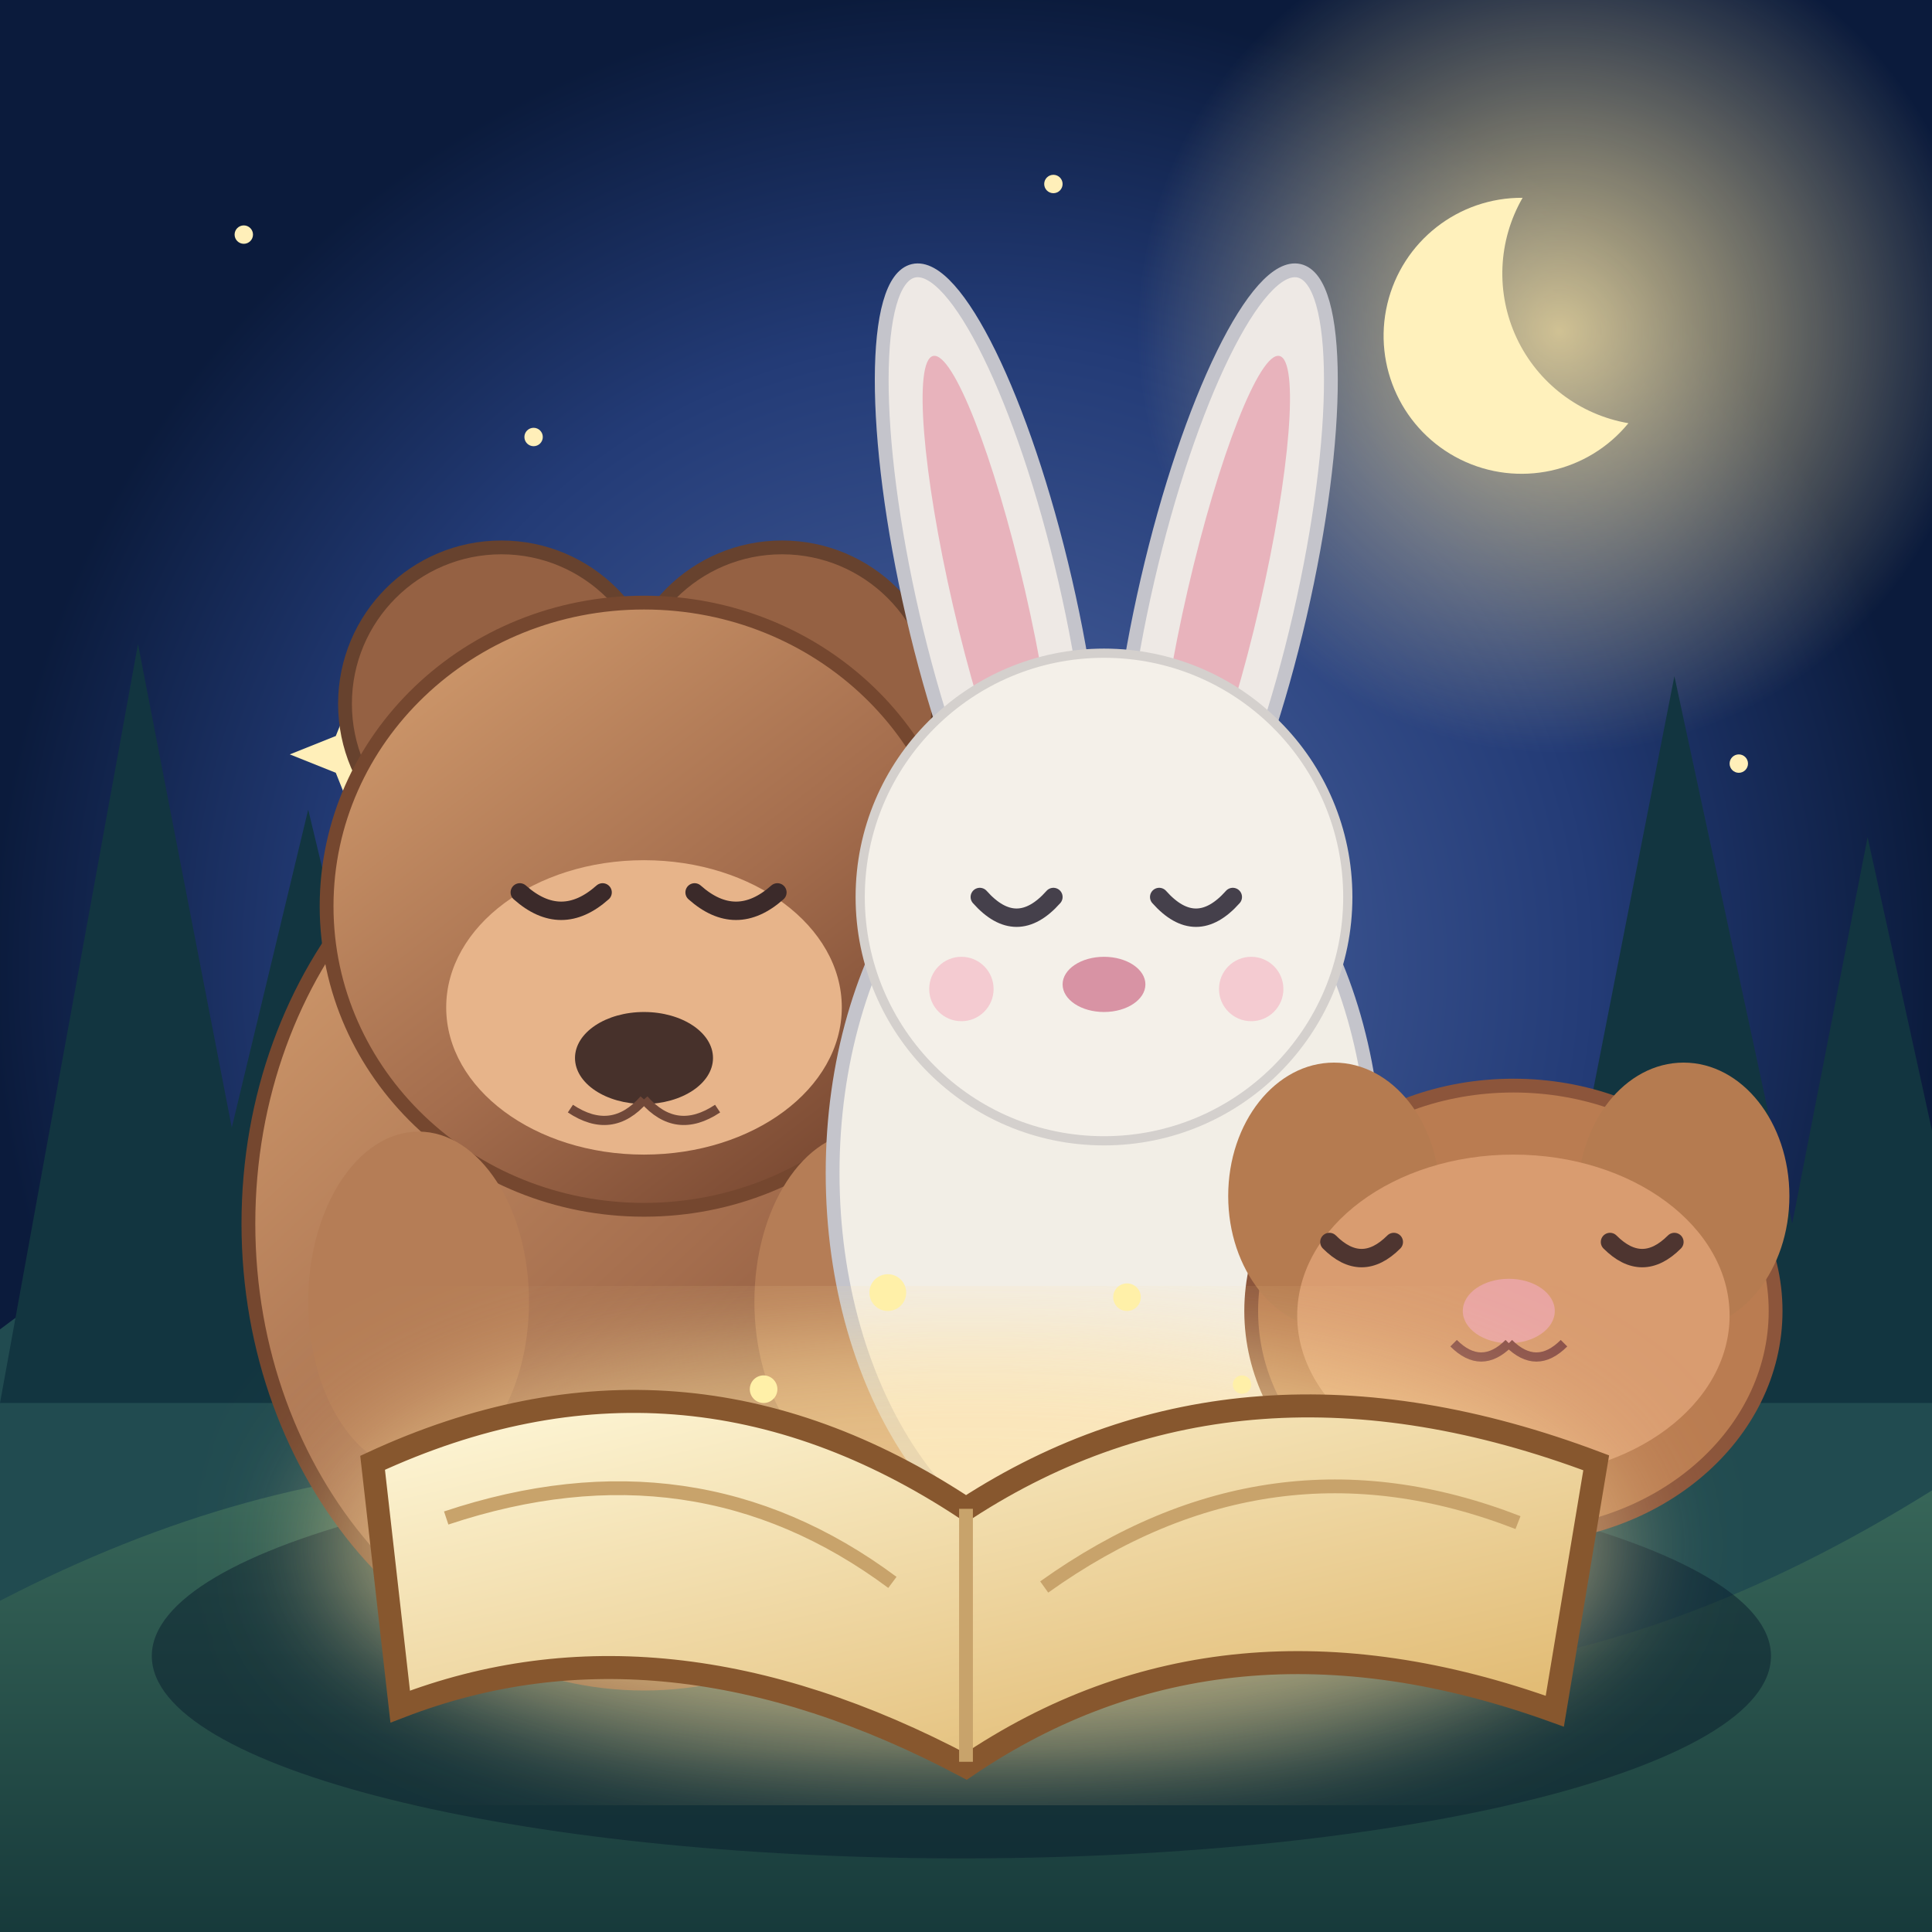
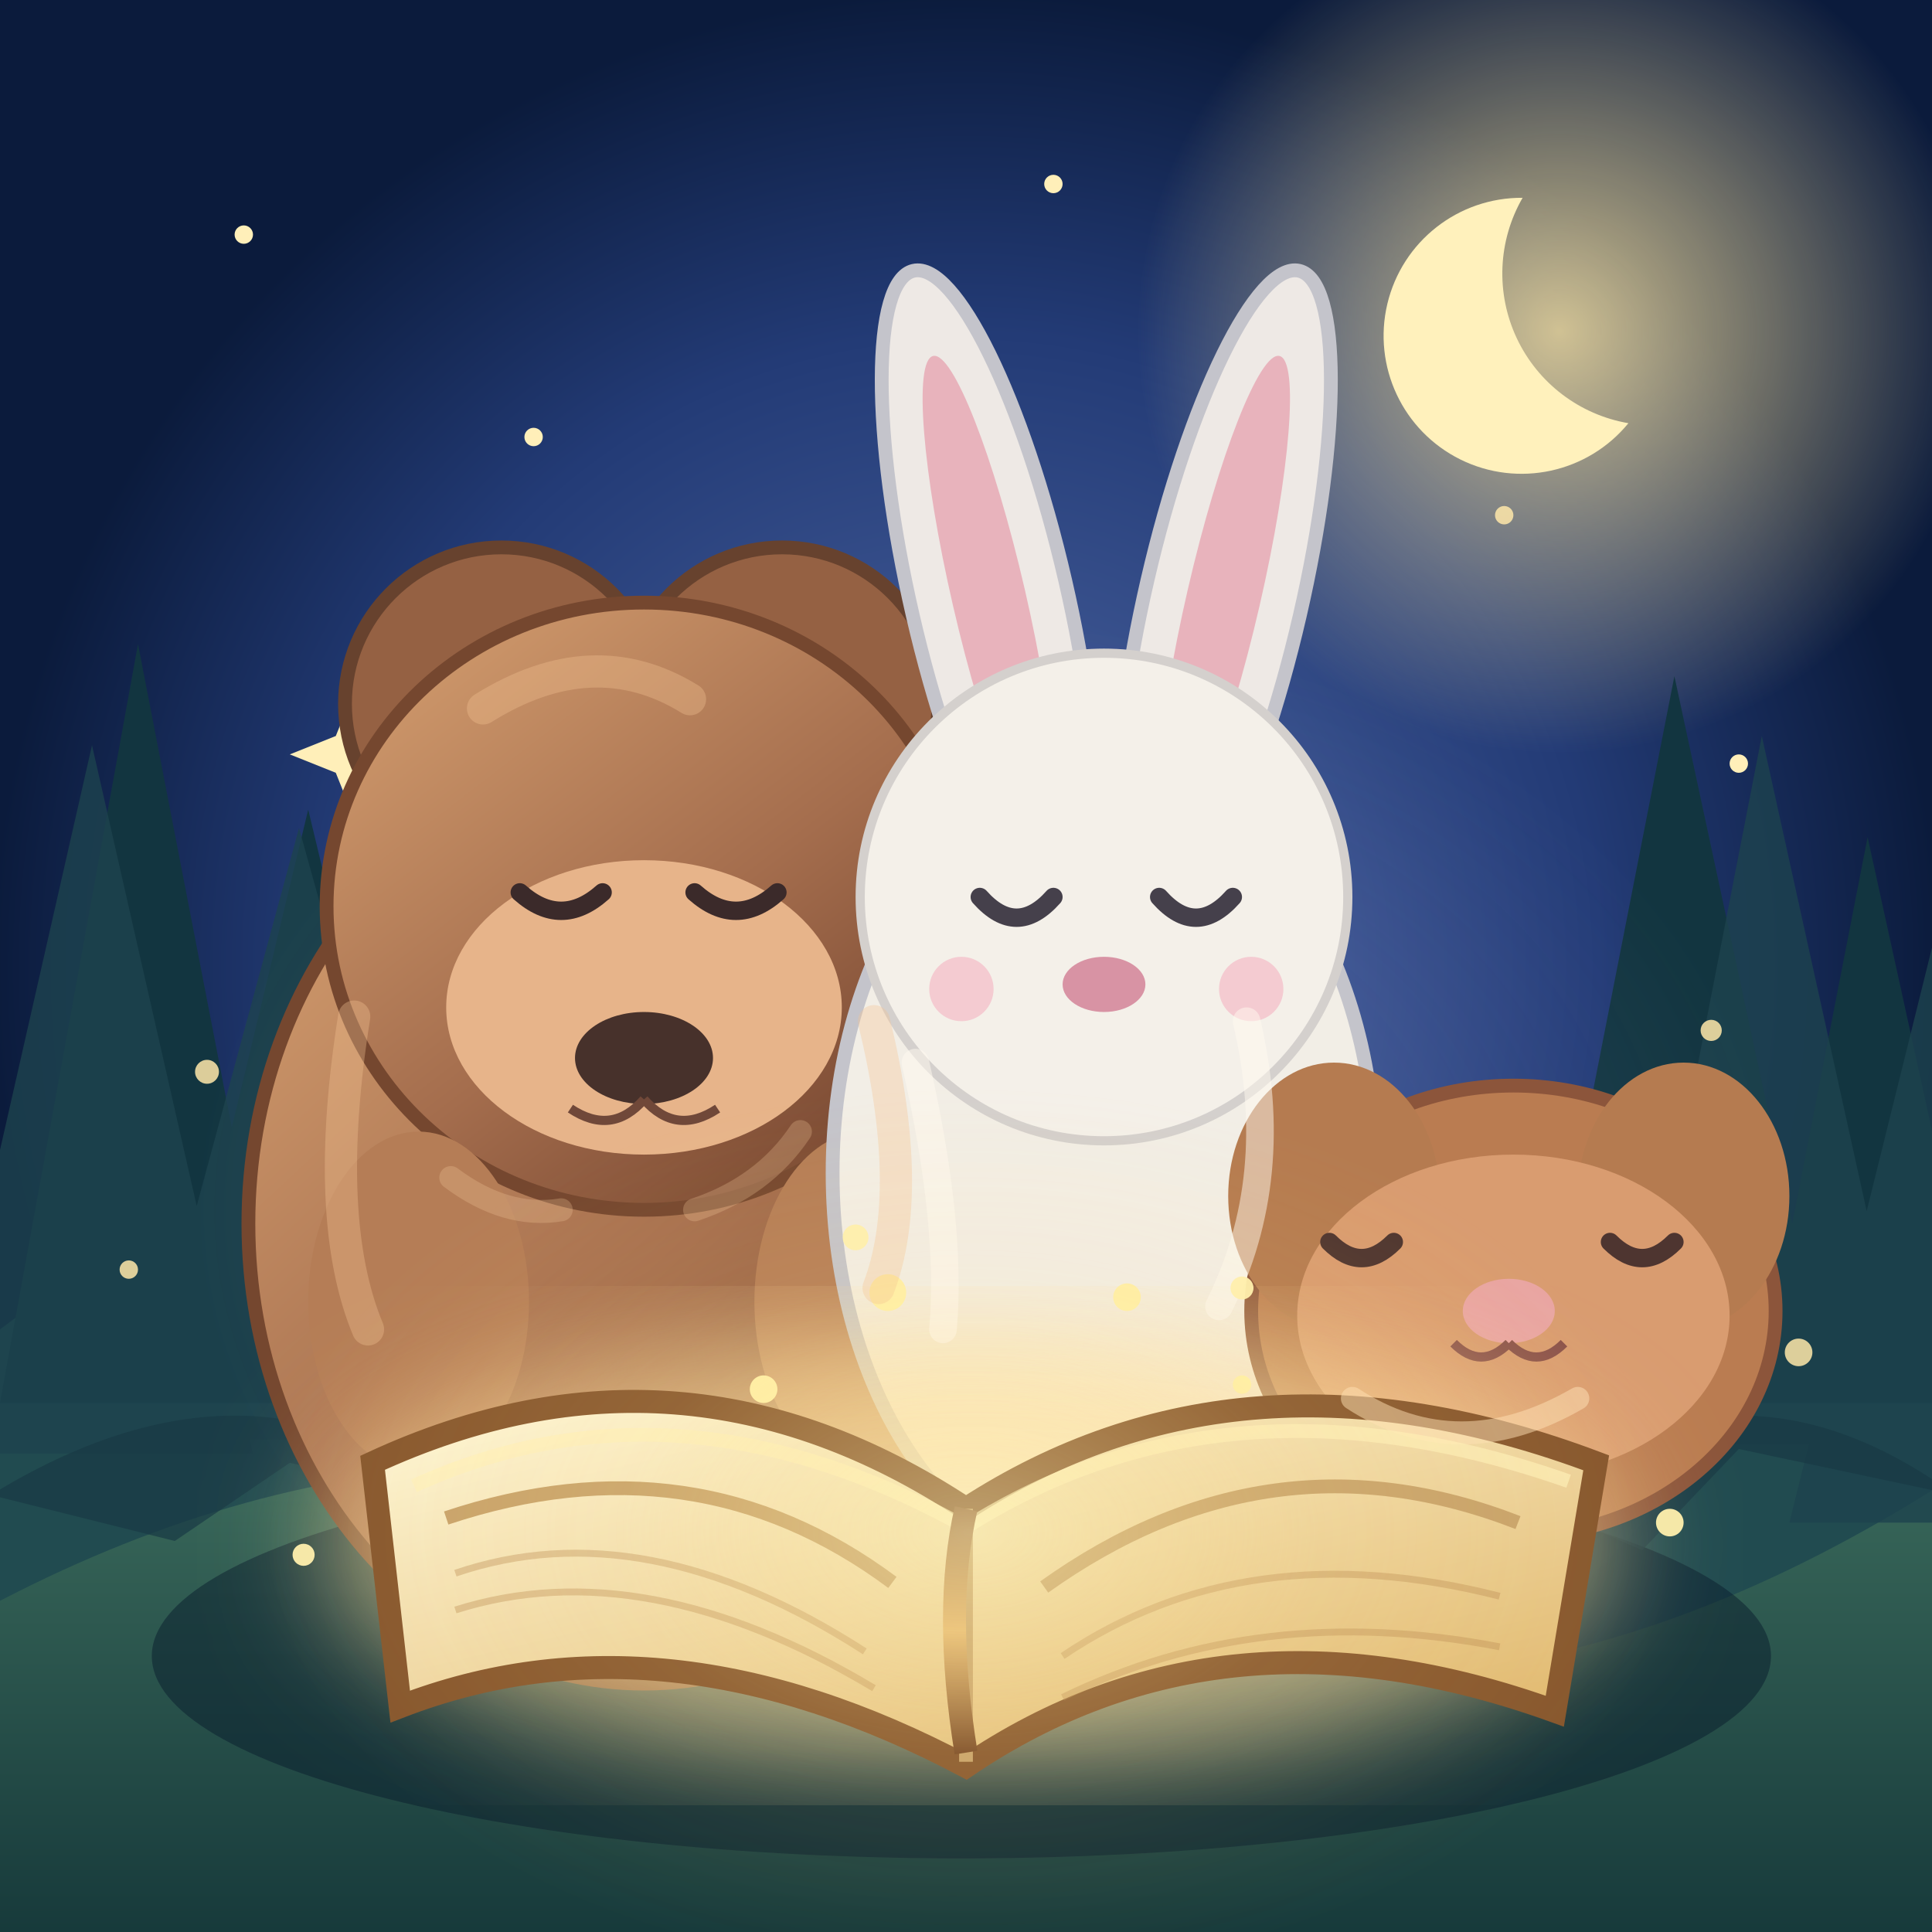
<svg xmlns="http://www.w3.org/2000/svg" viewBox="0 0 420 420">
  <defs>
    <radialGradient id="sky">
      <stop stop-color="#526ba8" />
      <stop offset=".65" stop-color="#233b76" />
      <stop offset="1" stop-color="#0b1b3c" />
    </radialGradient>
    <radialGradient id="light">
      <stop stop-color="#ffe8a5" stop-opacity=".8" />
      <stop offset="1" stop-color="#ffe8a5" stop-opacity="0" />
    </radialGradient>
    <linearGradient id="ground" x2="0" y2="1">
      <stop stop-color="#39685a" />
      <stop offset="1" stop-color="#173a3b" />
    </linearGradient>
    <linearGradient id="fur" x2=".8" y2="1">
      <stop stop-color="#d8a272" />
      <stop offset=".6" stop-color="#a46d4d" />
      <stop offset="1" stop-color="#75452f" />
    </linearGradient>
    <linearGradient id="paper" x2=".8" y2="1">
      <stop stop-color="#fff9db" />
      <stop offset="1" stop-color="#e0b86f" />
    </linearGradient>
    <filter id="glow">
      <feGaussianBlur stdDeviation="13" />
    </filter>
+     <radialGradient id="mist">
+       <stop stop-color="#b7bbff" stop-opacity=".22" />
+       <stop offset="1" stop-color="#a3aeef" stop-opacity="0" />
+     </radialGradient>
+     <linearGradient id="furShine" x1="0" y1="0" x2=".9" y2="1">
+       <stop stop-color="#ffe3ab" stop-opacity=".62" />
+       <stop offset="1" stop-color="#f6a870" stop-opacity="0" />
+     </linearGradient>
+     <radialGradient id="goldLight">
+       <stop stop-color="#fff6b9" stop-opacity=".76" />
+       <stop offset=".5" stop-color="#ffdd88" stop-opacity=".18" />
+       <stop offset="1" stop-color="#ffc95e" stop-opacity="0" />
+     </radialGradient>
+     <linearGradient id="bookSpine" x1="0" y1="0" x2="0" y2="1">
+       <stop stop-color="#94623a" />
+       <stop offset=".5" stop-color="#e5b66e" />
+       <stop offset="1" stop-color="#7a4b28" />
+     </linearGradient>
  </defs>
  <rect width="420" height="420" fill="url(#sky)" />
  <circle cx="339" cy="72" r="92" fill="url(#light)" />
  <path d="M331 43a30 30 0 1 0 23 49 33 33 0 0 1-23-49Z" fill="#fff1bc" />
  <g fill="#ffefb9">
    <circle cx="53" cy="51" r="2" />
    <circle cx="116" cy="95" r="2" />
    <circle cx="229" cy="40" r="2" />
    <circle cx="378" cy="166" r="2" />
    <path d="m77 150 4 10 10 4-10 4-4 10-4-10-10-4 10-4zm197-39 3 8 8 3-8 3-3 8-3-8-8-3 8-3z" />
  </g>
  <path d="M0 289Q83 226 170 275T420 267V420H0" fill="#214b50" />
  <g fill="#123540">
    <path d="M0 305 30 140 62 305zm36 0 31-129 31 129zm297 0 31-158 34 158zm49 0 24-123 27 123z" />
  </g>
  <path d="M0 348Q108 292 208 343T420 324V420H0" fill="url(#ground)" />
  <ellipse cx="209" cy="360" rx="176" ry="44" fill="#081b2c" opacity=".5" />
+   <g opacity=".8" fill="#1d424d">
+     <path d="M-15 316 20 162 55 316zM29 313 65 180 102 313zM353 314 383 160 417 314zM389 331 420 206 452 331z" />
+   </g>
+   <g fill="#183944" opacity=".7">
+     <path d="M-2 325Q55 290 99 326L63 318 38 335Z" />
+     <path d="M332 326q45-36 93-1l-47-10-21 22Z" />
+   </g>
+   <ellipse cx="214" cy="263" rx="173" ry="127" fill="url(#mist)" />
+   <g fill="#ffe8a9" opacity=".85">
+     <circle cx="45" cy="233" r="2.6" />
+     <circle cx="372" cy="224" r="2.3" />
+     <circle cx="327" cy="112" r="2" />
+     <circle cx="28" cy="276" r="2" />
+     <circle cx="391" cy="294" r="3" />
+   </g>
  <g stroke="#67422e" stroke-width="3">
    <circle cx="109" cy="153" r="34" fill="#956143" />
    <circle cx="170" cy="153" r="34" fill="#956143" />
  </g>
  <ellipse cx="140" cy="266" rx="86" ry="100" fill="url(#fur)" stroke="#75472f" stroke-width="3" />
  <ellipse cx="140" cy="197" rx="69" ry="66" fill="url(#fur)" stroke="#75472f" stroke-width="3" />
  <ellipse cx="140" cy="219" rx="43" ry="32" fill="#e7b48a" />
  <ellipse cx="140" cy="230" rx="15" ry="10" fill="#47312b" />
  <path d="M113 194q9 8 18 0M151 194q9 8 18 0" fill="none" stroke="#3b2a2a" stroke-width="4" stroke-linecap="round" />
  <path d="M140 239q-7 8-16 2m16-2q7 8 16 2" fill="none" stroke="#704839" stroke-width="2" />
  <ellipse cx="91" cy="283" rx="24" ry="37" fill="#b57d56" />
  <ellipse cx="188" cy="283" rx="24" ry="37" fill="#b57d56" />
  <g>
    <ellipse cx="240" cy="255" rx="59" ry="87" fill="#f2eee6" stroke="#c4c4cb" stroke-width="3" />
    <ellipse cx="215" cy="130" rx="17" ry="73" fill="#eee9e5" stroke="#c4c4cb" stroke-width="3" transform="rotate(-13 215 130)" />
    <ellipse cx="266" cy="130" rx="17" ry="73" fill="#eee9e5" stroke="#c4c4cb" stroke-width="3" transform="rotate(13 266 130)" />
    <ellipse cx="215" cy="130" rx="8" ry="54" fill="#e8b3bc" transform="rotate(-13 215 130)" />
    <ellipse cx="266" cy="130" rx="8" ry="54" fill="#e8b3bc" transform="rotate(13 266 130)" />
    <circle cx="240" cy="195" r="53" fill="#f4f0e9" stroke="#d4d0cd" stroke-width="2" />
    <path d="M213 195q8 9 16 0M252 195q8 9 16 0" stroke="#45404b" stroke-width="4" fill="none" stroke-linecap="round" />
    <ellipse cx="240" cy="214" rx="9" ry="6" fill="#d893a4" />
    <circle cx="209" cy="215" r="7" fill="#f4b7c4" opacity=".65" />
    <circle cx="272" cy="215" r="7" fill="#f4b7c4" opacity=".65" />
  </g>
  <g>
    <ellipse cx="329" cy="285" rx="57" ry="49" fill="#ba7c51" stroke="#8c553b" stroke-width="3" />
    <ellipse cx="290" cy="260" rx="23" ry="29" fill="#b57b50" />
    <ellipse cx="366" cy="260" rx="23" ry="29" fill="#b57b50" />
    <ellipse cx="329" cy="286" rx="47" ry="35" fill="#d99c70" />
    <path d="M289 270q7 7 14 0M350 270q7 7 14 0" stroke="#4e3530" stroke-width="4" fill="none" stroke-linecap="round" />
    <ellipse cx="328" cy="285" rx="10" ry="7" fill="#e9a5a2" />
    <path d="M328 292q-6 6-12 0m12 0q6 6 12 0" stroke="#8a514a" fill="none" stroke-width="2" />
  </g>
  <ellipse cx="211" cy="336" rx="140" ry="47" fill="#ffe1a1" opacity=".65" filter="url(#glow)" />
  <path d="M81 318Q148 287 210 328Q270 289 347 318L338 372Q266 346 210 384Q144 349 87 371Z" fill="url(#paper)" stroke="#87572e" stroke-width="5" />
  <path d="M210 328V383M97 330Q151 312 194 344M227 345Q276 310 330 331" stroke="#c8a36b" stroke-width="3" fill="none" />
  <g fill="#fff0a8">
    <circle cx="193" cy="281" r="4" />
    <circle cx="245" cy="282" r="3" />
    <circle cx="270" cy="301" r="2" />
    <circle cx="166" cy="302" r="3" />
  </g>
+   <g fill="none" stroke-linecap="round">
+     <path d="M77 221q-7 44 3 68M190 222q9 37 1 58M105 154q24-15 45-2" stroke="#f4c493" stroke-opacity=".35" stroke-width="7" />
+     <path d="M98 256q12 9 24 7M151 263q15-5 23-17" stroke="#f7cd9e" stroke-opacity=".26" stroke-width="5" />
+     <path d="M199 231q8 35 6 58M271 222q8 34-6 62" stroke="#fffaf0" stroke-opacity=".5" stroke-width="6" />
+     <path d="M294 304q23 15 49 0" stroke="#ffe3b8" stroke-opacity=".5" stroke-width="5" />
+   </g>
+   <path d="M90 323Q147 297 210 332Q267 296 341 322" fill="none" stroke="#fff1ba" stroke-width="3" opacity=".65" />
+   <path d="M210 328q-5 22 0 53" stroke="url(#bookSpine)" stroke-width="5" fill="none" />
+   <g fill="none" stroke="#b88a51" opacity=".38" stroke-width="1.5">
+     <path d="M99 342q41-14 89 17M99 350q41-13 91 17M231 360q40-27 95-13M231 369q43-21 95-11" />
+   </g>
+   <ellipse cx="211" cy="333" rx="153" ry="96" fill="url(#goldLight)" opacity=".62" pointer-events="none" />
+   <g fill="#ffefac" opacity=".95">
+     <circle cx="66" cy="338" r="2.4" />
+     <circle cx="363" cy="331" r="3" />
+     <circle cx="186" cy="269" r="2.8" />
+     <circle cx="270" cy="280" r="2.5" />
+   </g>
</svg>
